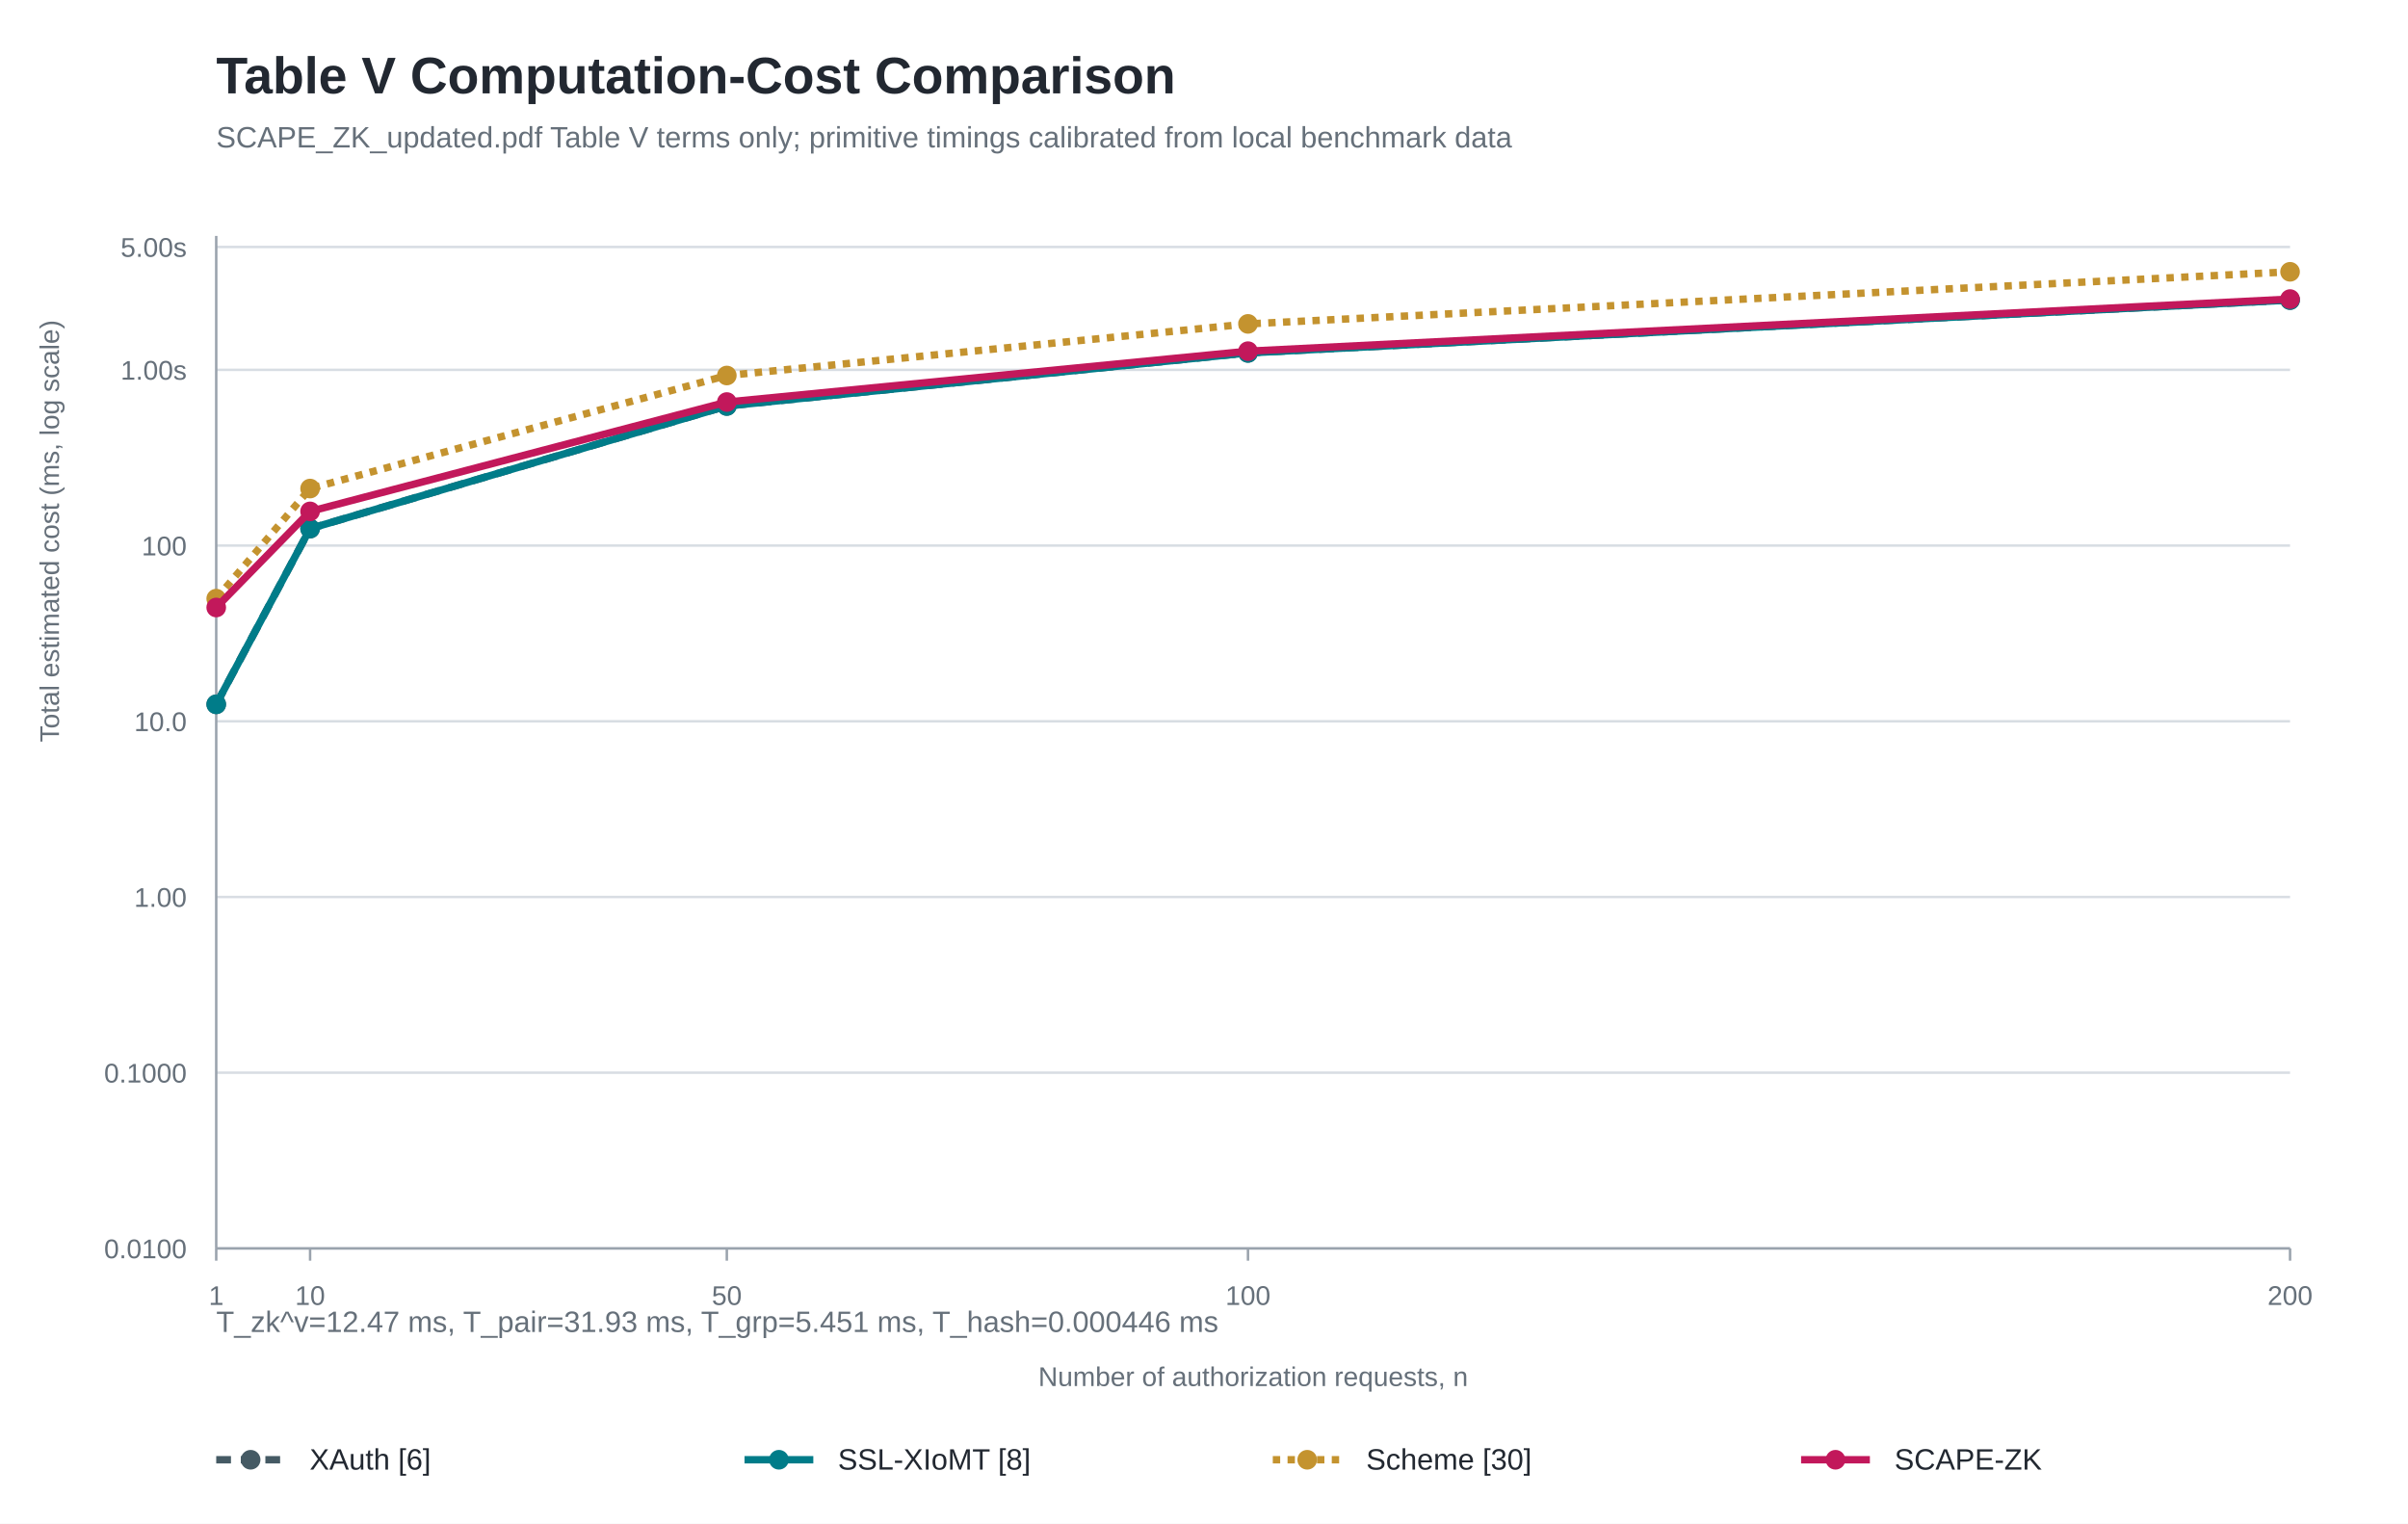
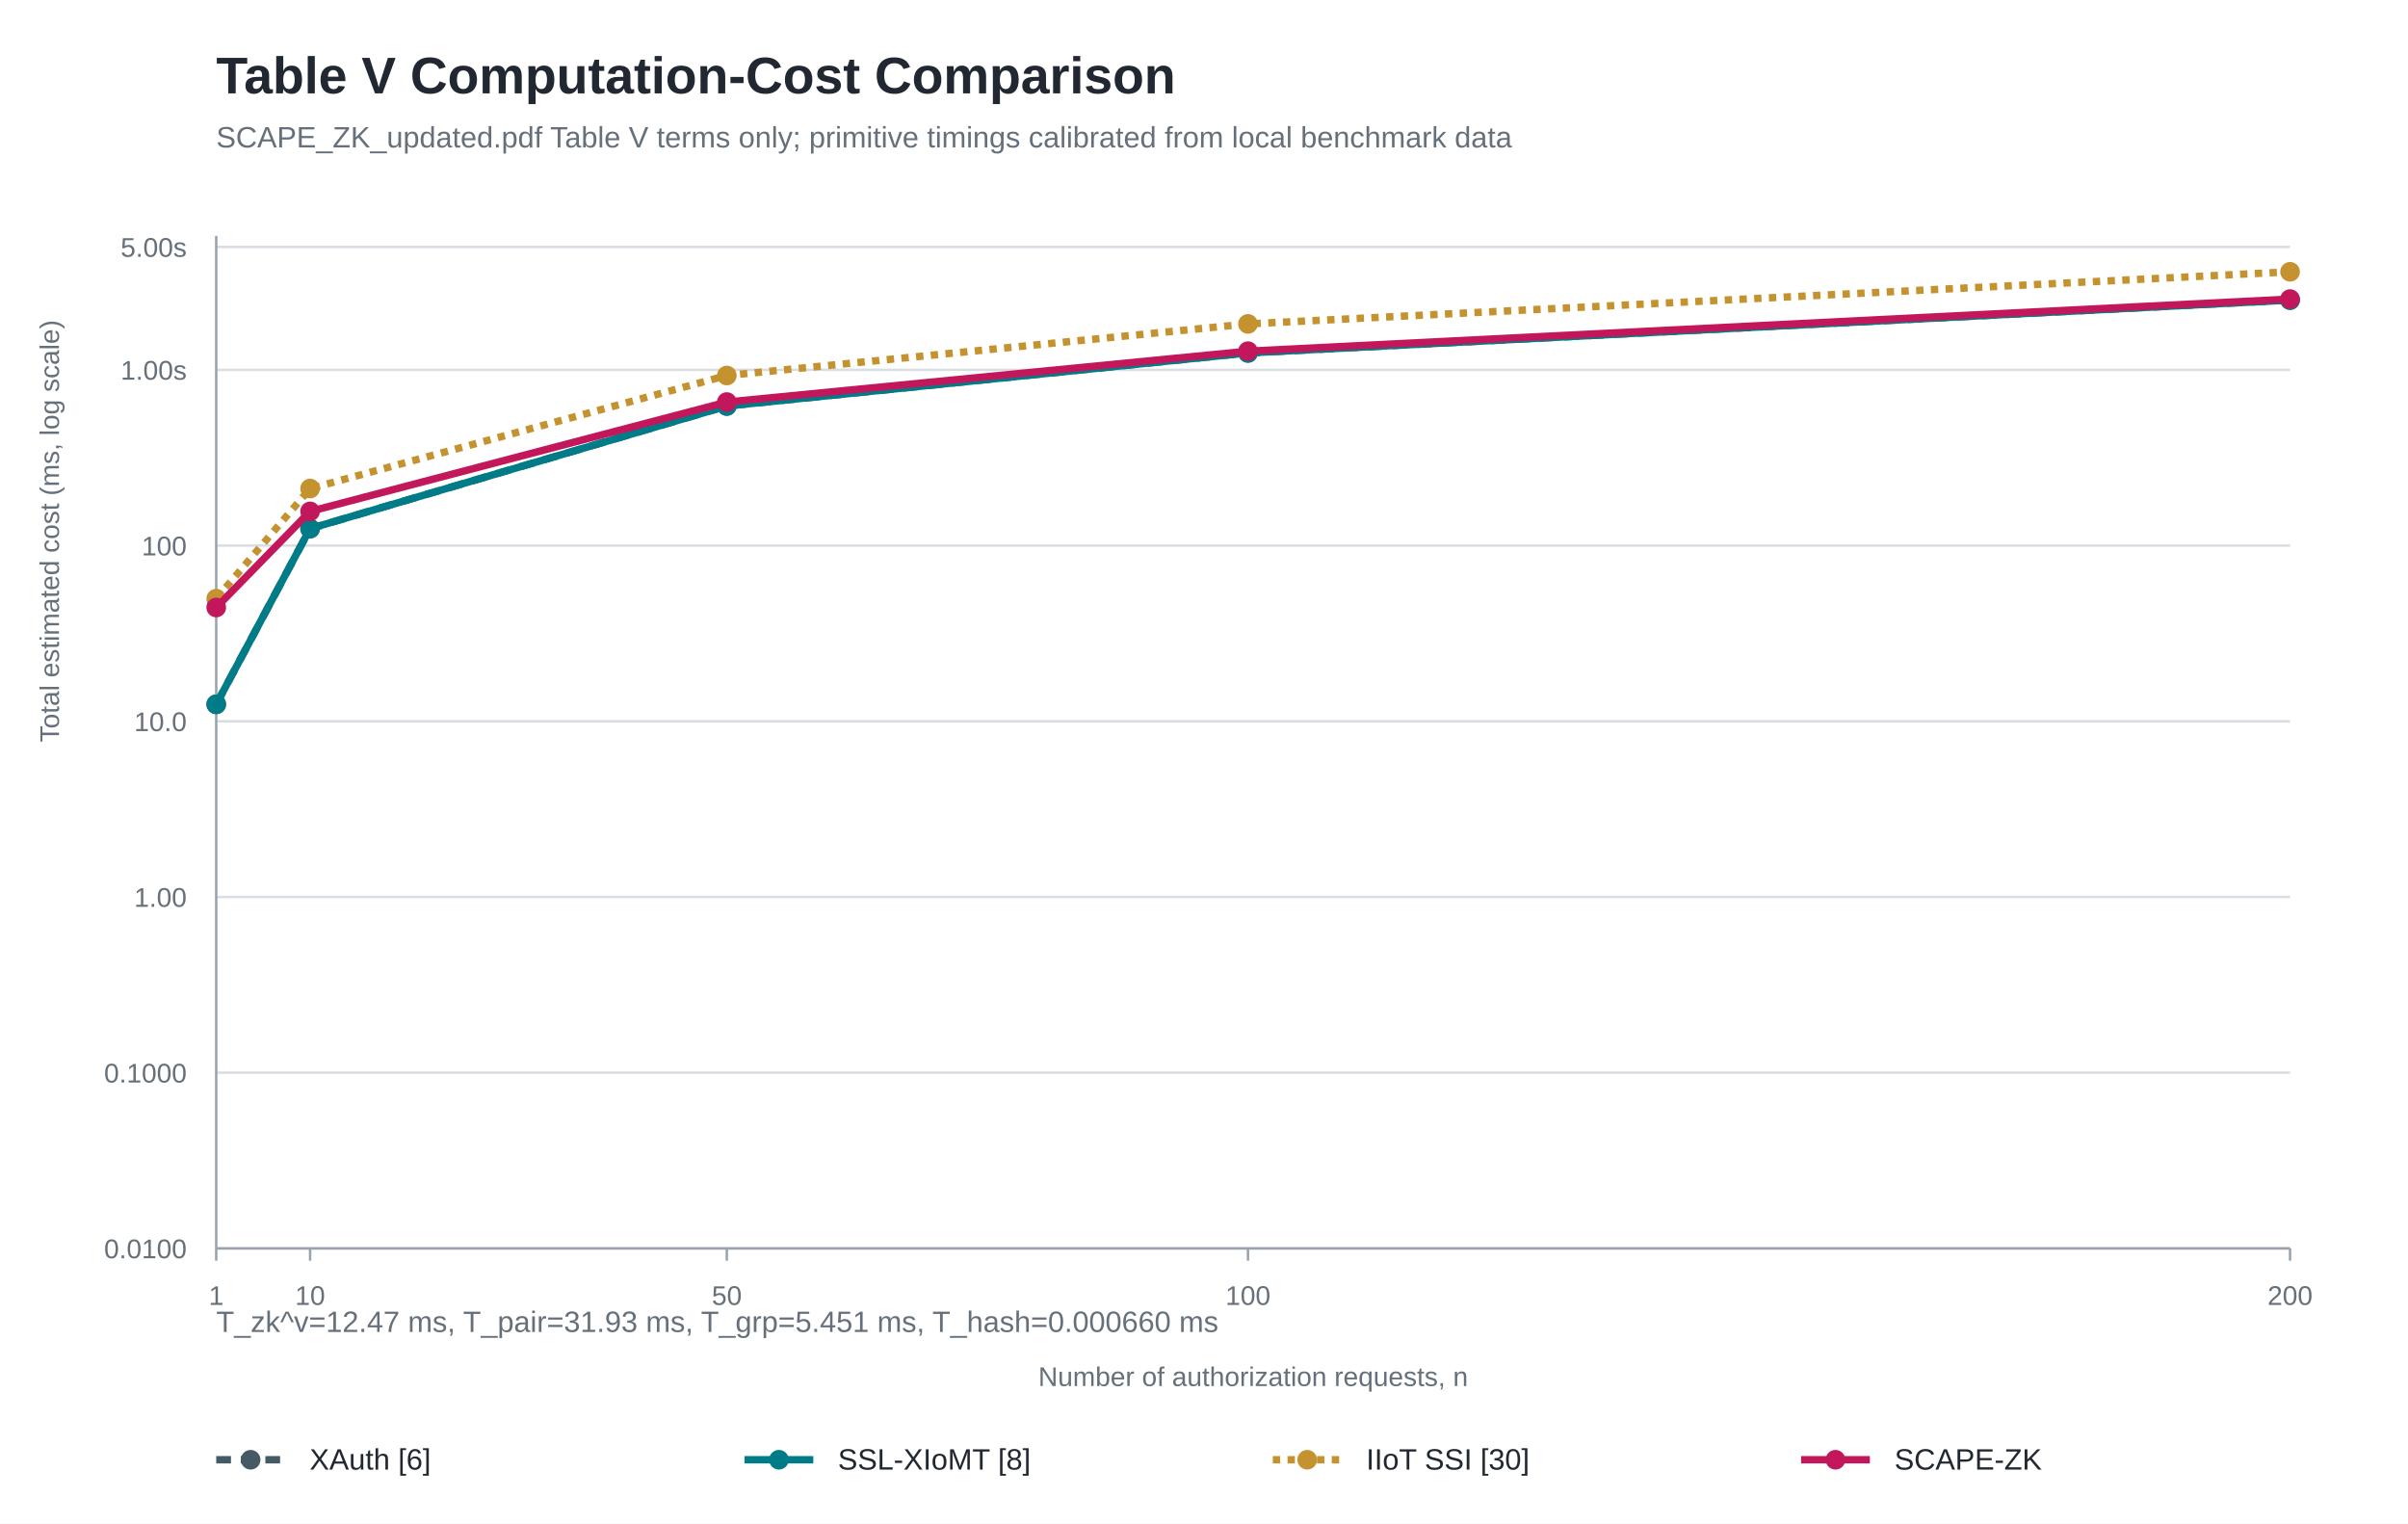
<svg xmlns="http://www.w3.org/2000/svg" width="980" height="620" viewBox="0 0 980 620" role="img">
  <rect width="100%" height="100%" fill="#FFFFFF" />
  <style>
    text { font-family: Arial, Helvetica, sans-serif; fill: #222831; }
    .title { font-size: 21px; font-weight: 700; }
    .subtitle { font-size: 12px; fill: #66707A; }
    .axis { font-size: 11px; fill: #66707A; }
    .label { font-size: 12px; }
    .value { font-size: 11px; font-weight: 700; }
    .legend { font-size: 12px; }
    .grid { stroke: #D8DDE3; stroke-width: 1; }
    .axis-line { stroke: #9AA3AD; stroke-width: 1; }
  </style>
  <text x="88" y="38" class="title">Table V Computation-Cost Comparison</text>
  <text x="88" y="60" class="subtitle">SCAPE_ZK_updated.pdf Table V terms only; primitive timings calibrated from local benchmark data</text>
  <text x="24" y="302.0" class="axis" transform="rotate(-90 24 302.0)">Total estimated cost (ms, log scale)</text>
  <line x1="88" y1="508.0" x2="932" y2="508.0" class="grid" />
  <text x="76" y="512.0" text-anchor="end" class="axis">0.0100</text>
  <line x1="88" y1="436.5" x2="932" y2="436.5" class="grid" />
  <text x="76" y="440.5" text-anchor="end" class="axis">0.1000</text>
  <line x1="88" y1="365.0" x2="932" y2="365.0" class="grid" />
  <text x="76" y="369.0" text-anchor="end" class="axis">1.00</text>
  <line x1="88" y1="293.5" x2="932" y2="293.5" class="grid" />
  <text x="76" y="297.5" text-anchor="end" class="axis">10.0</text>
  <line x1="88" y1="222.0" x2="932" y2="222.0" class="grid" />
  <text x="76" y="226.0" text-anchor="end" class="axis">100</text>
  <line x1="88" y1="150.5" x2="932" y2="150.5" class="grid" />
  <text x="76" y="154.5" text-anchor="end" class="axis">1.00s</text>
  <line x1="88" y1="100.5" x2="932" y2="100.5" class="grid" />
  <text x="76" y="104.5" text-anchor="end" class="axis">5.00s</text>
  <line x1="88.0" y1="508" x2="88.0" y2="513" class="axis-line" />
  <text x="88.0" y="531" text-anchor="middle" class="axis">1</text>
  <line x1="126.2" y1="508" x2="126.2" y2="513" class="axis-line" />
  <text x="126.2" y="531" text-anchor="middle" class="axis">10</text>
  <line x1="295.8" y1="508" x2="295.8" y2="513" class="axis-line" />
  <text x="295.8" y="531" text-anchor="middle" class="axis">50</text>
  <line x1="507.9" y1="508" x2="507.9" y2="513" class="axis-line" />
  <text x="507.9" y="531" text-anchor="middle" class="axis">100</text>
  <line x1="932.0" y1="508" x2="932.0" y2="513" class="axis-line" />
  <text x="932.0" y="531" text-anchor="middle" class="axis">200</text>
  <line x1="88" y1="508" x2="932" y2="508" class="axis-line" />
  <line x1="88" y1="96" x2="88" y2="508" class="axis-line" />
  <text x="510.0" y="564" text-anchor="middle" class="axis">Number of authorization requests, n</text>
  <polyline points="88.0,286.6 126.2,215.1 295.8,165.2 507.9,143.6 932.0,122.1" fill="none" stroke="#455A64" stroke-width="3" stroke-dasharray="6 4" />
  <circle cx="88.0" cy="286.6" r="4" fill="#455A64" />
  <circle cx="126.2" cy="215.1" r="4" fill="#455A64" />
  <circle cx="295.8" cy="165.2" r="4" fill="#455A64" />
  <circle cx="507.9" cy="143.6" r="4" fill="#455A64" />
  <circle cx="932.0" cy="122.1" r="4" fill="#455A64" />
  <polyline points="88.0,286.6 126.2,215.1 295.8,165.2 507.9,143.6 932.0,122.1" fill="none" stroke="#007C89" stroke-width="3" />
  <circle cx="88.0" cy="286.6" r="4" fill="#007C89" />
  <circle cx="126.2" cy="215.1" r="4" fill="#007C89" />
  <circle cx="295.8" cy="165.2" r="4" fill="#007C89" />
  <circle cx="507.9" cy="143.6" r="4" fill="#007C89" />
  <circle cx="932.0" cy="122.1" r="4" fill="#007C89" />
  <polyline points="88.0,243.6 126.2,198.8 295.8,152.8 507.9,131.8 932.0,110.6" fill="none" stroke="#C4932F" stroke-width="3" stroke-dasharray="3 3" />
  <circle cx="88.0" cy="243.6" r="4" fill="#C4932F" />
  <circle cx="126.2" cy="198.8" r="4" fill="#C4932F" />
  <circle cx="295.8" cy="152.8" r="4" fill="#C4932F" />
  <circle cx="507.9" cy="131.8" r="4" fill="#C4932F" />
  <circle cx="932.0" cy="110.6" r="4" fill="#C4932F" />
  <polyline points="88.0,247.2 126.2,208.1 295.8,163.6 507.9,142.9 932.0,121.7" fill="none" stroke="#C2185B" stroke-width="3" />
  <circle cx="88.0" cy="247.2" r="4" fill="#C2185B" />
  <circle cx="126.2" cy="208.1" r="4" fill="#C2185B" />
  <circle cx="295.8" cy="163.6" r="4" fill="#C2185B" />
  <circle cx="507.9" cy="142.9" r="4" fill="#C2185B" />
  <circle cx="932.0" cy="121.7" r="4" fill="#C2185B" />
  <line x1="88" y1="594" x2="116" y2="594" stroke="#455A64" stroke-width="3" stroke-dasharray="6 4" />
  <circle cx="102" cy="594" r="4" fill="#455A64" />
  <text x="126" y="598" class="legend">XAuth [6]</text>
  <line x1="303" y1="594" x2="331" y2="594" stroke="#007C89" stroke-width="3" />
  <circle cx="317" cy="594" r="4" fill="#007C89" />
  <text x="341" y="598" class="legend">SSL-XIoMT [8]</text>
  <line x1="518" y1="594" x2="546" y2="594" stroke="#C4932F" stroke-width="3" stroke-dasharray="3 3" />
  <circle cx="532" cy="594" r="4" fill="#C4932F" />
-   <text x="556" y="598" class="legend">Scheme [30]</text>
+   <text x="556" y="598" class="legend">IIoT SSI [30]</text>
  <line x1="733" y1="594" x2="761" y2="594" stroke="#C2185B" stroke-width="3" />
  <circle cx="747" cy="594" r="4" fill="#C2185B" />
  <text x="771" y="598" class="legend">SCAPE-ZK</text>
-   <text x="88" y="542" class="subtitle">T_zk^v=12.47 ms, T_pair=31.93 ms, T_grp=5.451 ms, T_hash=0.000446 ms</text>
+   <text x="88" y="542" class="subtitle">T_zk^v=12.47 ms, T_pair=31.93 ms, T_grp=5.451 ms, T_hash=0.000660 ms</text>
</svg>
